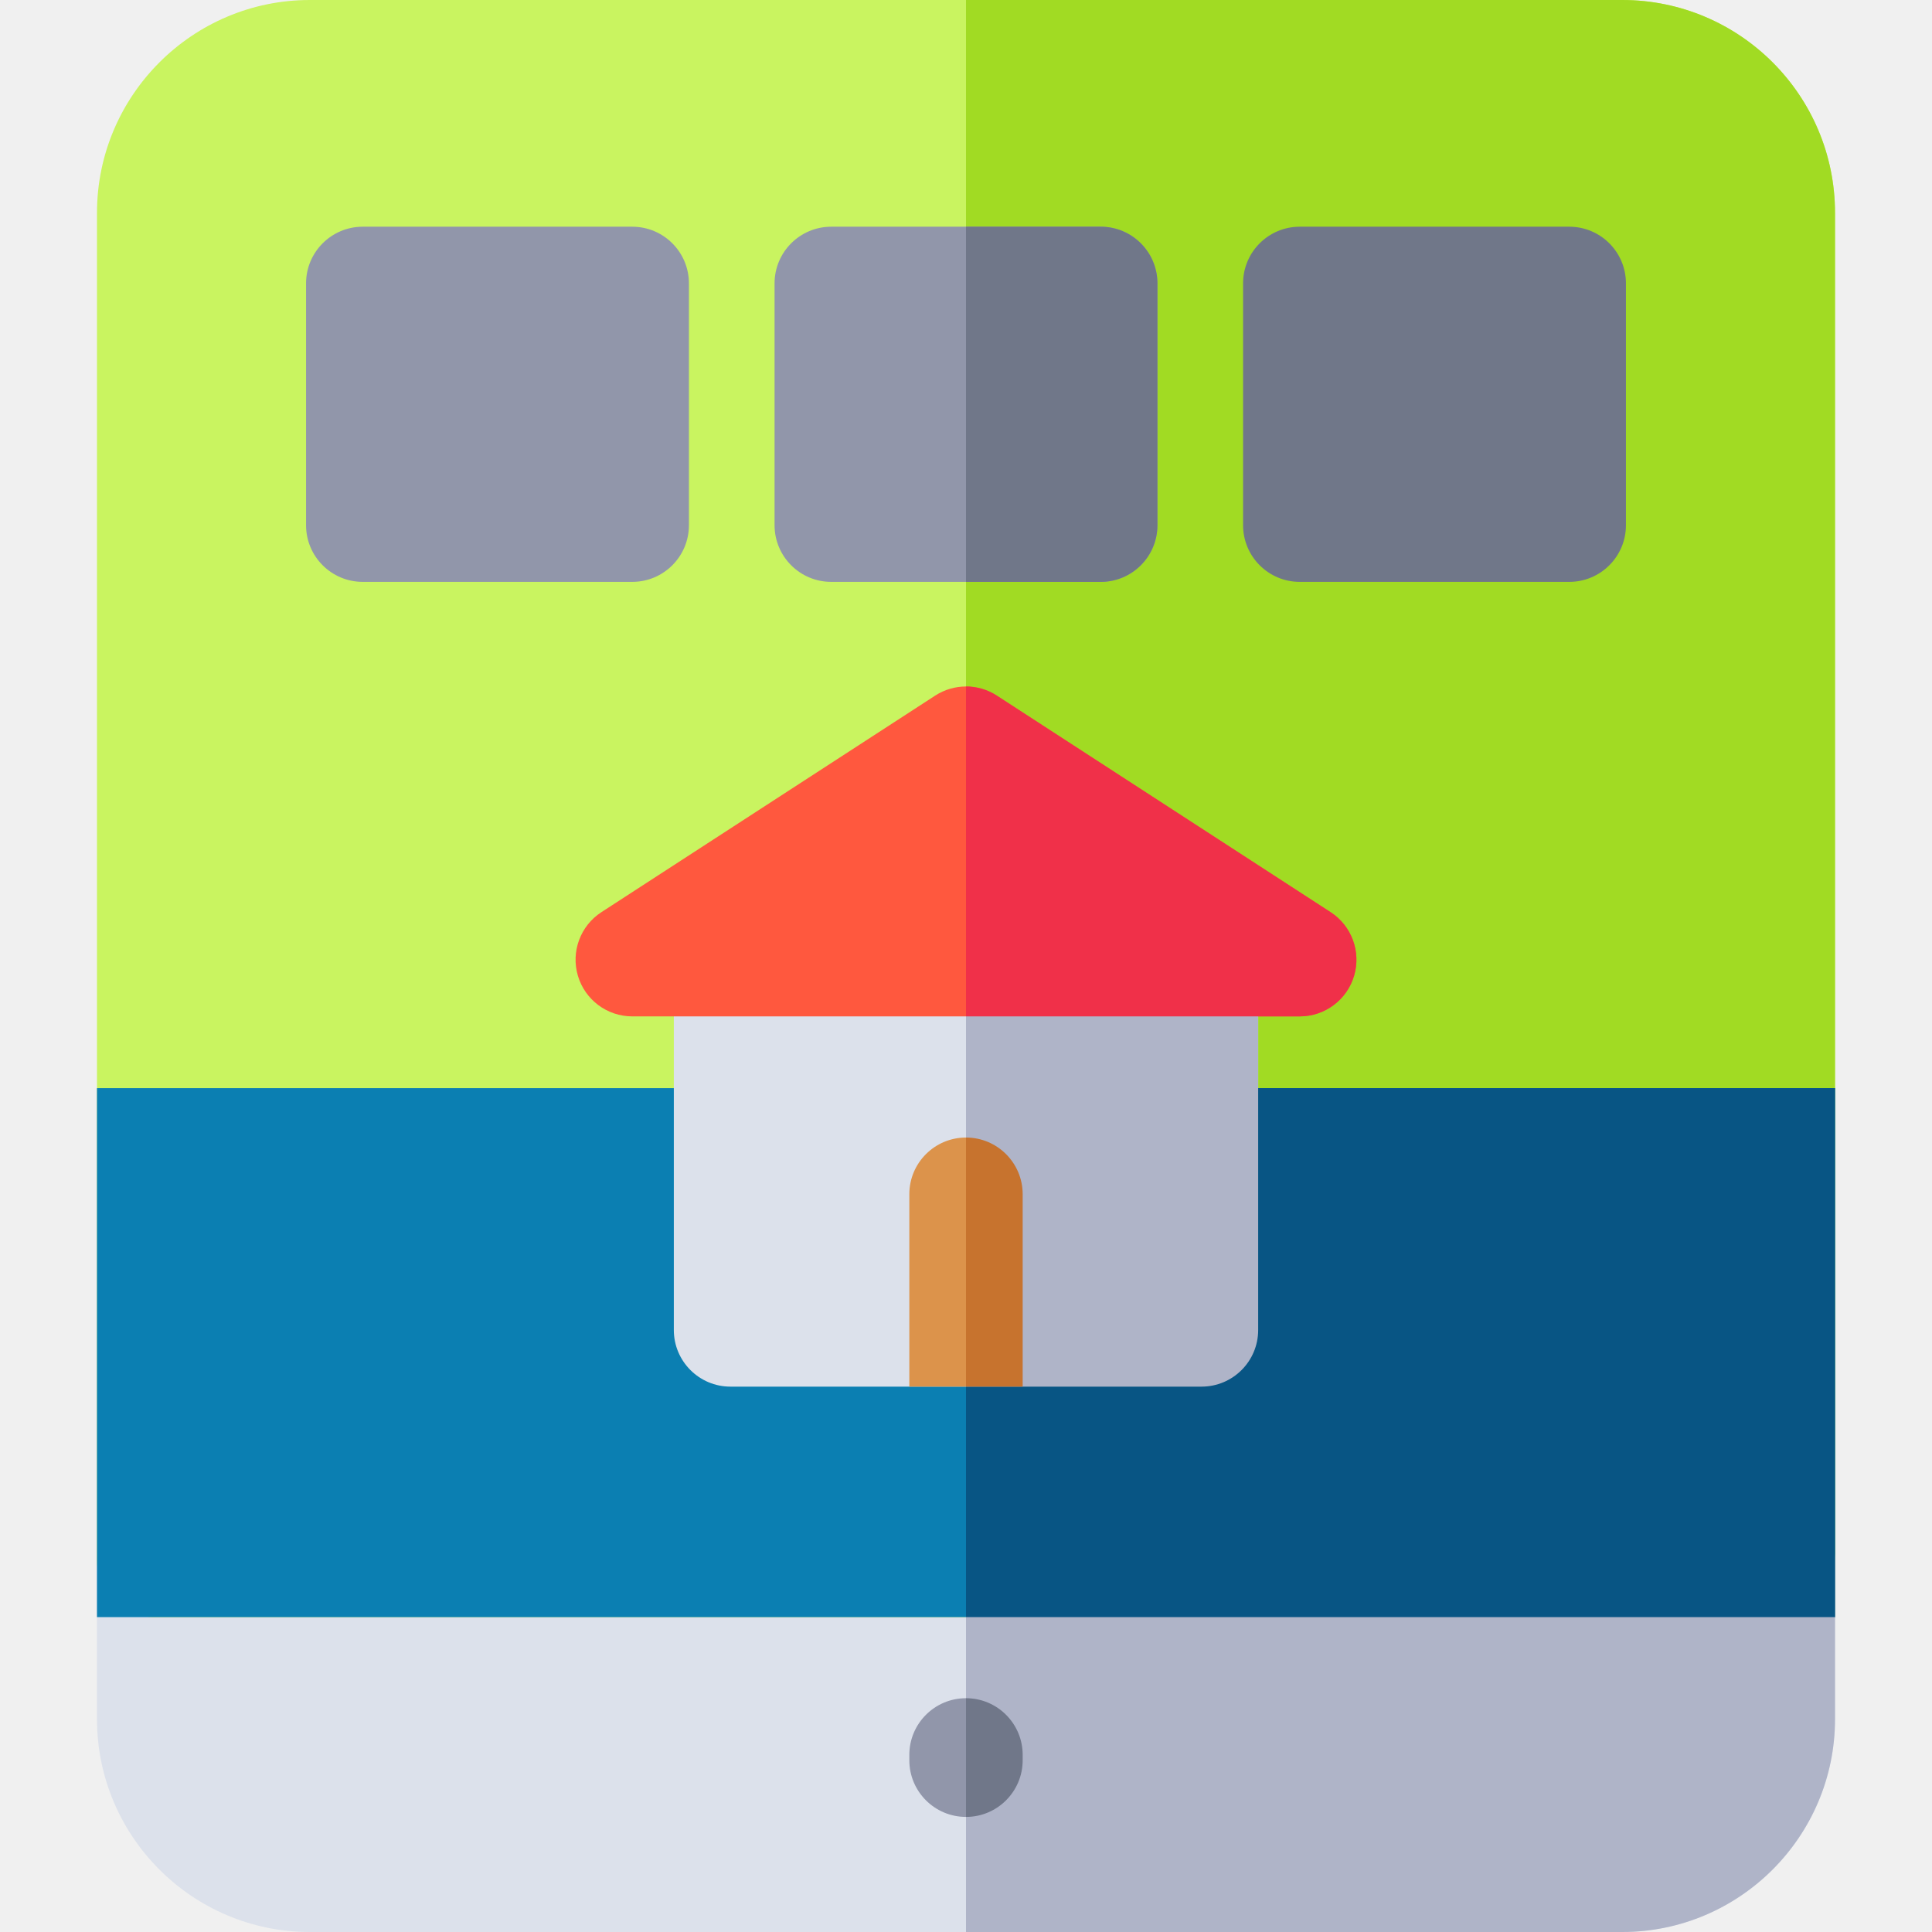
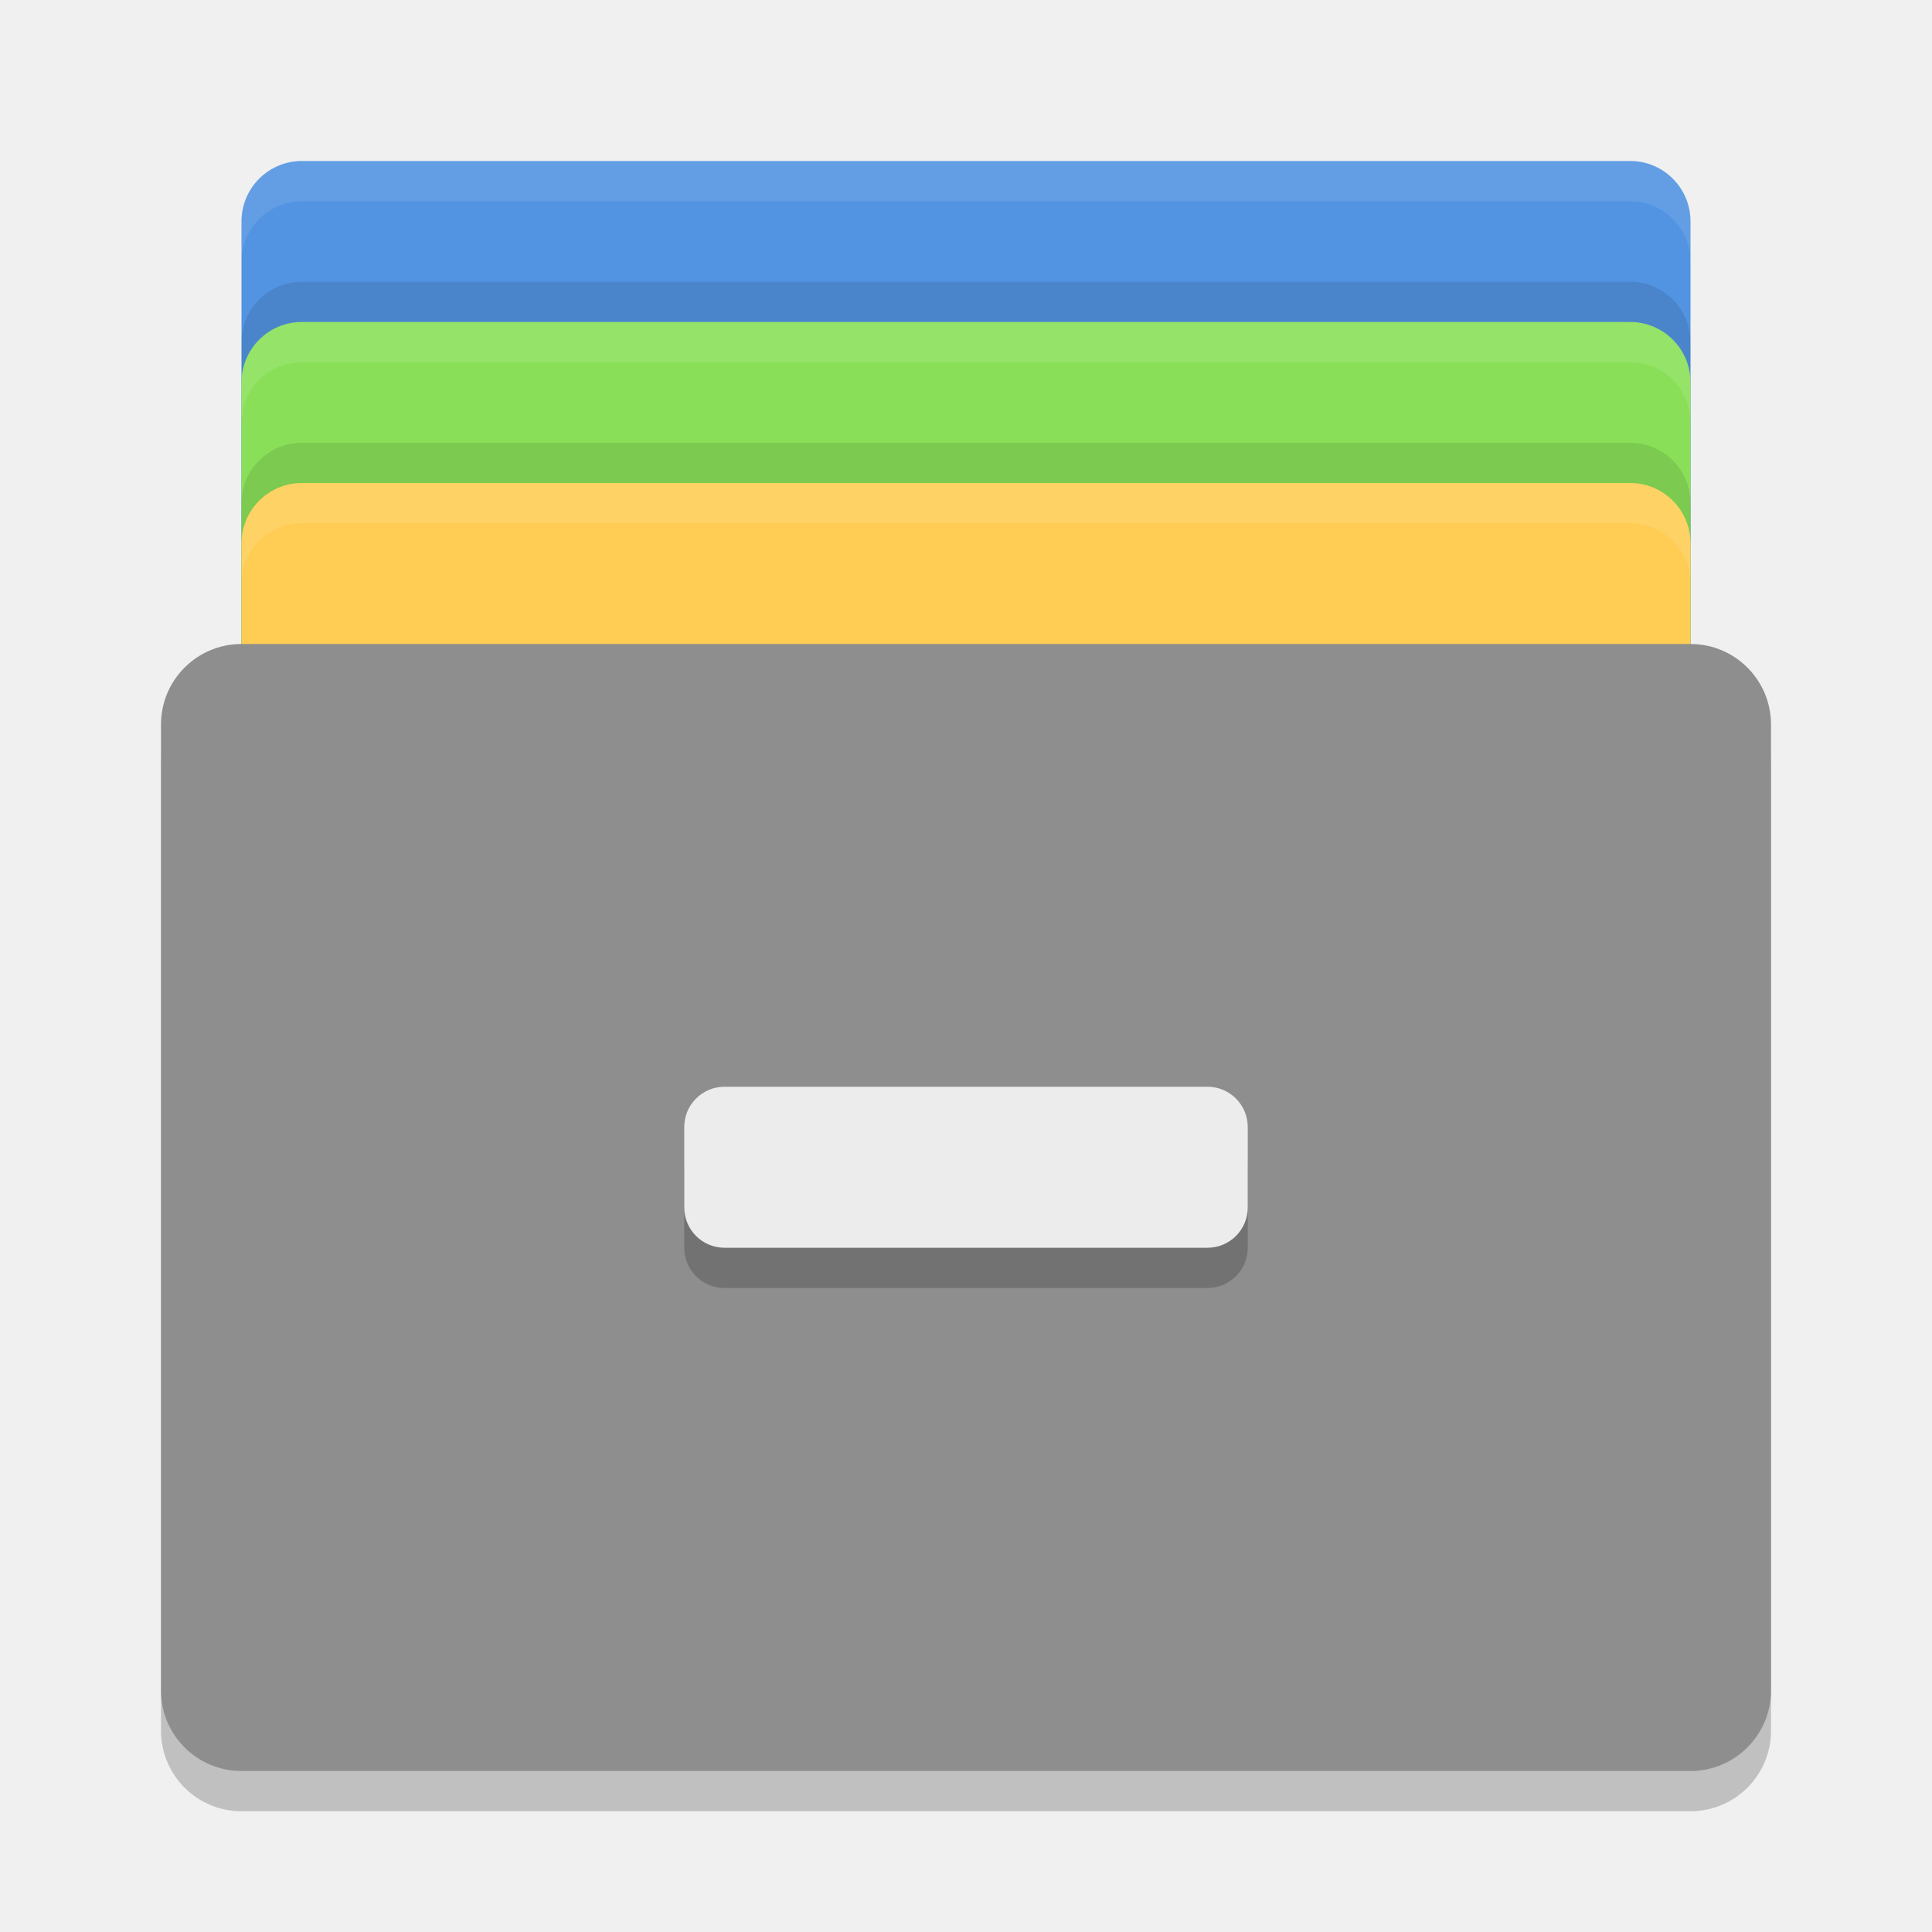
- <svg xmlns="http://www.w3.org/2000/svg" version="1.1" id="Capa_1" x="0px" y="0px" viewBox="0 0 511.34 511.34" style="enable-background:new 0 0 511.34 511.34;" xml:space="preserve" width="512" height="512">
-   <g id="XMLID_195_">
-     <path id="XMLID_183_" style="fill:#DCE1EB;" d="M470.67,398h-430c-8.284,0-15,6.716-15,15v42c0,31.066,25.27,56.34,56.33,56.34   h347.34c31.061,0,56.33-25.274,56.33-56.34v-42C485.67,404.716,478.954,398,470.67,398z" />
-     <path id="XMLID_114_" style="fill:#C9F460;" d="M429.34,0H82C50.939,0,25.67,25.274,25.67,56.34V413c0,8.284,6.716,15,15,15h430   c8.284,0,15-6.716,15-15V56.34C485.67,25.274,460.4,0,429.34,0z" />
-     <path id="XMLID_1331_" style="fill:#A1DB23;" d="M429.33,0H255.67v428h230V56.34C485.67,25.224,460.446,0,429.33,0z" />
-     <path id="XMLID_293_" style="fill:#9196AA;" d="M255.67,480.88c-8.284,0-15-6.716-15-15v-1.417c0-8.284,6.716-15,15-15   s15,6.716,15,15v1.417C270.67,474.164,263.954,480.88,255.67,480.88z" />
-     <path id="XMLID_306_" style="fill:#9196AA;" d="M167.337,60.003H96.004c-8.284,0-15,6.716-15,15v64c0,8.284,6.716,15,15,15h71.333   c8.284,0,15-6.716,15-15v-64C182.337,66.719,175.622,60.003,167.337,60.003z" />
-     <path id="XMLID_287_" style="fill:#9196AA;" d="M291.336,60.003h-71.333c-8.284,0-15,6.716-15,15v64c0,8.284,6.716,15,15,15h71.333   c8.284,0,15-6.716,15-15v-64C306.336,66.719,299.621,60.003,291.336,60.003z" />
-     <path id="XMLID_224_" style="fill:#707789;" d="M415.336,60.003h-71.333c-8.284,0-15,6.716-15,15v64c0,8.284,6.716,15,15,15h71.333   c8.284,0,15-6.716,15-15v-64C430.336,66.719,423.62,60.003,415.336,60.003z" />
-     <rect id="XMLID_212_" x="25.67" y="288" style="fill:#0B7FB2;" width="460" height="140" />
-     <path id="XMLID_227_" style="fill:#DCE1EB;" d="M333,254v98c0,8.29-6.71,15-15,15H193.34c-8.29,0-15-6.71-15-15v-98   c0-8.28,6.71-15,15-15H318C326.29,239,333,245.72,333,254z" />
-     <path id="XMLID_225_" style="fill:#FF583E;" d="M352.167,241.421l-88.333-57.311c-4.966-3.222-11.362-3.222-16.328,0   l-88.333,57.311c-5.574,3.617-8.105,10.469-6.219,16.841c1.886,6.371,7.739,10.743,14.383,10.743h176.665   c6.645,0,12.498-4.372,14.383-10.743C360.271,251.89,357.741,245.038,352.167,241.421z" />
-     <path id="XMLID_223_" style="fill:#DC934B;" d="M270.67,316.07V367h-30v-50.93c0-8.28,6.72-15,15-15   C263.95,301.07,270.67,307.79,270.67,316.07z" />
-     <path id="XMLID_1332_" style="fill:#AFB4C8;" d="M470.67,398h-215v113.34h173.67c31.061,0,56.33-25.274,56.33-56.34v-42   C485.67,404.716,478.954,398,470.67,398z" />
-     <rect id="XMLID_1333_" x="255.67" y="288" style="fill:#085584;" width="230" height="140" />
-     <path id="XMLID_1336_" style="fill:#AFB4C8;" d="M318,239h-62.33v128H318c8.29,0,15-6.71,15-15v-98C333,245.72,326.29,239,318,239z   " />
-     <path id="XMLID_1337_" style="fill:#707789;" d="M291.336,60.003H255.67v94h35.667c8.284,0,15-6.716,15-15v-64   C306.336,66.719,299.621,60.003,291.336,60.003z" />
-     <path id="XMLID_1338_" style="fill:#F03049;" d="M352.167,241.421l-88.333-57.311c-2.483-1.611-5.323-2.416-8.164-2.416v87.311   h88.333c6.645,0,12.498-4.372,14.383-10.743C360.271,251.89,357.741,245.038,352.167,241.421z" />
-     <path id="XMLID_858_" style="fill:#C7732E;" d="M255.67,301.07V367h15v-50.93C270.67,307.79,263.95,301.07,255.67,301.07z" />
-     <path id="XMLID_1375_" style="fill:#707789;" d="M255.67,449.463v31.417c8.284,0,15-6.716,15-15v-1.417   C270.67,456.178,263.954,449.463,255.67,449.463z" />
-   </g>
+ <svg xmlns="http://www.w3.org/2000/svg" width="48" height="48" version="1">
+   <rect style="fill:#5294e2" width="36" height="24" x="6" y="4" rx="1.5" ry="1.5" />
+   <rect style="opacity:0.1" width="36" height="24" x="6" y="7" rx="1.5" ry="1.5" />
+   <rect style="fill:#89e058" width="36" height="24" x="6" y="8" rx="1.5" ry="1.5" />
+   <rect style="opacity:0.1" width="36" height="24" x="6" y="11" rx="1.5" ry="1.5" />
+   <rect style="fill:#ffcd54" width="36" height="24" x="6" y="12" rx="1.5" ry="1.5" />
+   <rect style="opacity:.2" width="40" height="28" x="4" y="17" rx="2" ry="2" />
+   <rect style="fill:#8e8e8e" width="40" height="28" x="4" y="16" rx="2" ry="2" />
+   <rect style="opacity:.2" width="14" height="4" x="17" y="28" rx="1" ry="1" />
+   <rect style="fill:#ececec" width="14" height="4" x="17" y="27" rx="1" ry="1" />
+   <path style="fill:#ffffff;opacity:0.1" d="M 7.5 4 C 6.669 4 6 4.669 6 5.5 L 6 6.5 C 6 5.669 6.669 5 7.5 5 L 40.5 5 C 41.331 5 42 5.669 42 6.5 L 42 5.5 C 42 4.669 41.331 4 40.5 4 L 7.5 4 z" />
+   <path style="opacity:0.1;fill:#ffffff" d="M 7.5,8 C 6.669,8 6,8.669 6,9.5 V 10.5 C 6,9.669 6.669,9 7.5,9 H 40.5 C 41.331,9 42,9.669 42,10.5 V 9.5 C 42,8.669 41.331,8 40.5,8 Z" />
+   <path style="opacity:0.1;fill:#ffffff" d="M 7.5,12 C 6.669,12 6,12.669 6,13.5 V 14.5 C 6,13.669 6.669,13 7.5,13 H 40.5 C 41.331,13 42,13.669 42,14.5 V 13.5 C 42,12.669 41.331,12 40.5,12 Z" />
</svg>
